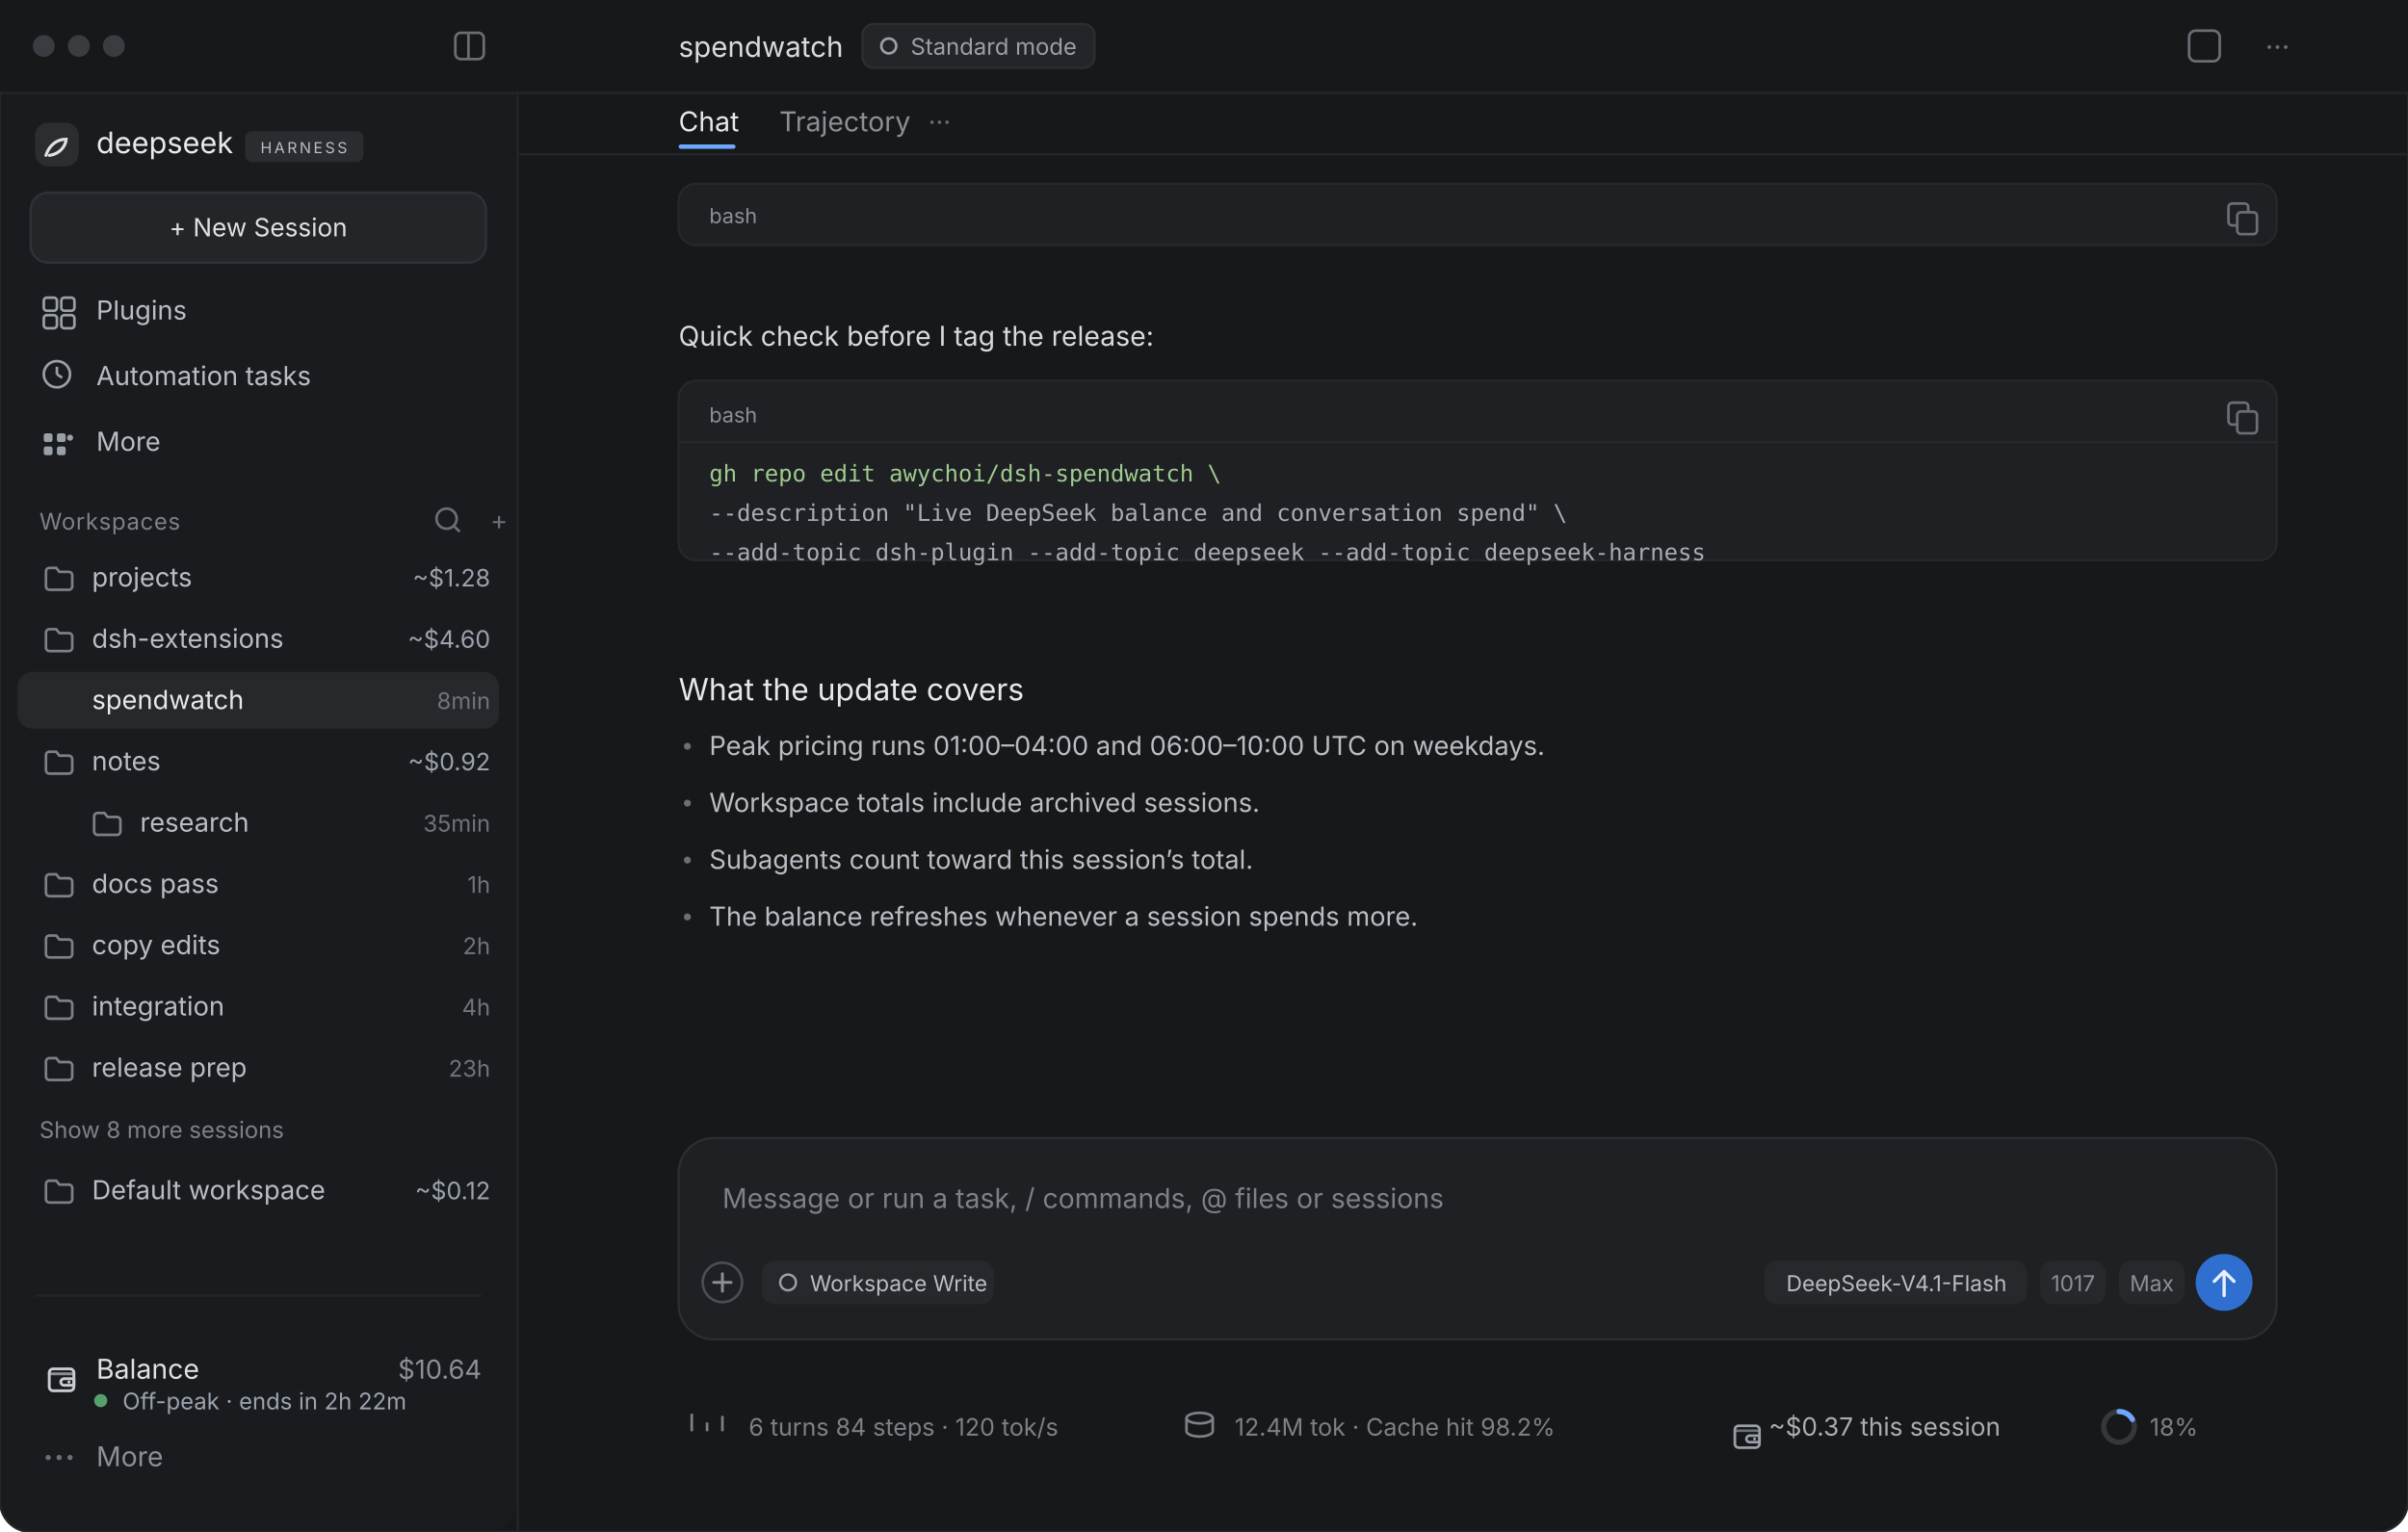
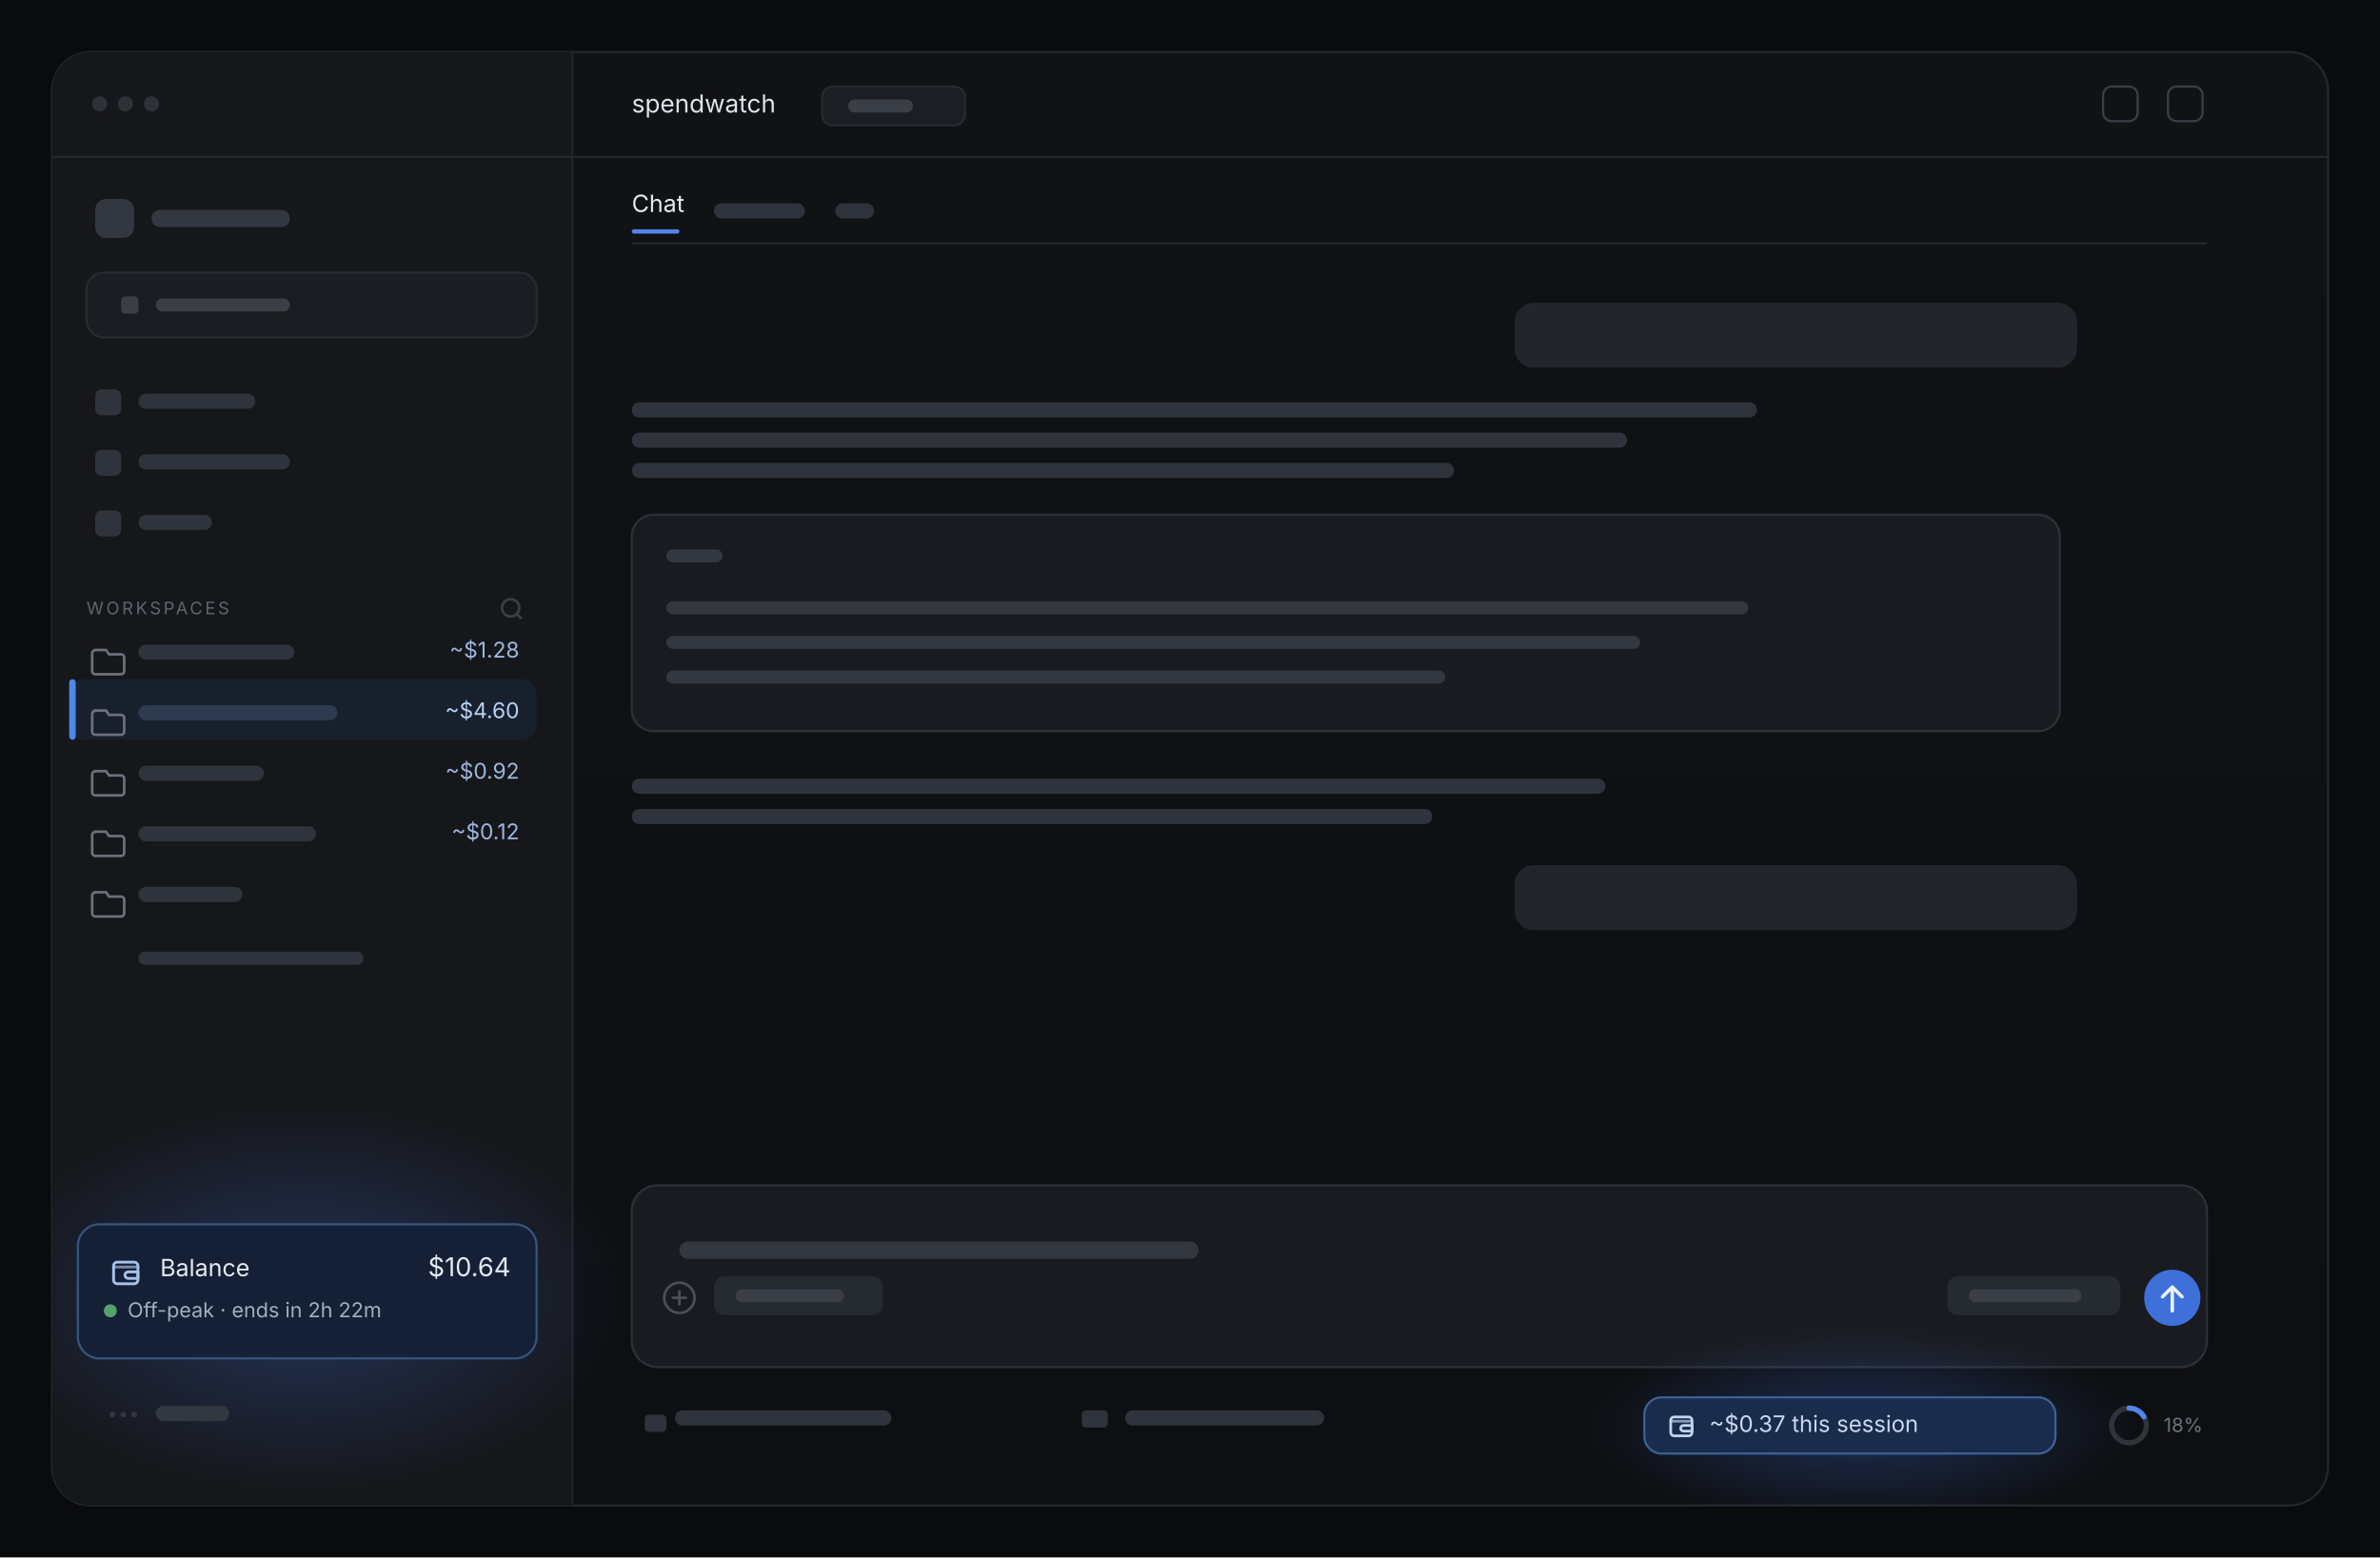
- <svg xmlns="http://www.w3.org/2000/svg" viewBox="0 0 1100 700" width="1100" height="700" role="img" aria-labelledby="t">
-   <g font-family="-apple-system, BlinkMacSystemFont, 'Segoe UI', Inter, Helvetica, Arial, sans-serif">
-     <rect width="1100" height="700" rx="14" fill="#17181a" stroke="#26282c" />
-     <rect x="0.5" y="0.5" width="236" height="699" rx="14" fill="#1a1b1e" />
-     <rect x="236" y="0" width="1" height="700" fill="#232529" />
-     <rect y="0" width="1100" height="42" fill="#17181a" />
-     <circle cx="20" cy="21" r="5" fill="#3a3c41" />
-     <circle cx="36" cy="21" r="5" fill="#3a3c41" />
-     <circle cx="52" cy="21" r="5" fill="#3a3c41" />
-     <rect x="208" y="15" width="13" height="12" rx="2.5" fill="none" stroke="#6a6e75" stroke-width="1.2" />
-     <line x1="214" y1="15.5" x2="214" y2="26.5" stroke="#6a6e75" stroke-width="1.2" />
-     <line x1="0" y1="42.5" x2="1100" y2="42.5" stroke="#232529" />
-     <rect x="16" y="56" width="20" height="20" rx="6" fill="#2b2d31" />
-     <path d="M21 71c1.4-4.6 5-7.4 9.2-7.4-0.3 3.9-3.6 6.9-7.6 7.4" fill="none" stroke="#dfe1e5" stroke-width="1.4" stroke-linecap="round" />
-     <text x="44" y="70" font-size="13.5" fill="#e8eaee">deepseek</text>
-     <rect x="112" y="60" width="54" height="14" rx="3" fill="#2a2c30" />
-     <text x="119" y="70" font-size="7" letter-spacing="1.1" fill="#b9bdc4">HARNESS</text>
-     <rect x="14" y="88" width="208" height="32" rx="8" fill="#232528" stroke="#303237" />
-     <text x="118" y="108" text-anchor="middle" font-size="11.5" fill="#dfe1e5">+  New Session</text>
-     <g fill="none" stroke="#9aa0a8" stroke-width="1.2">
-       <rect x="20" y="136" width="6" height="6" rx="1.4" />
-       <rect x="28" y="136" width="6" height="6" rx="1.4" />
-       <rect x="20" y="144" width="6" height="6" rx="1.4" />
-       <rect x="28" y="144" width="6" height="6" rx="1.4" />
-       <circle cx="26" cy="171" r="6" />
-       <path d="M26 171v-3.4M26 171l2.4 1.6" />
+ <svg xmlns="http://www.w3.org/2000/svg" viewBox="0 0 1100 720" width="1100" height="720" role="img" aria-labelledby="t">
+   <defs>
+     <linearGradient id="card" x1="0" y1="0" x2="0" y2="1">
+       <stop offset="0" stop-color="#111216" />
+       <stop offset="1" stop-color="#0e0f12" />
+     </linearGradient>
+     <radialGradient id="glow" cx="50%" cy="50%" r="50%">
+       <stop offset="0%" stop-color="#3f6fd8" stop-opacity=".32" />
+       <stop offset="100%" stop-color="#3f6fd8" stop-opacity="0" />
+     </radialGradient>
+     <clipPath id="frame">
+       <rect x="24" y="24" width="1052" height="672" rx="18" />
+     </clipPath>
+   </defs>
+   <rect width="1100" height="720" fill="#0a0b0d" />
+   <rect x="24" y="24" width="1052" height="672" rx="18" fill="url(#card)" stroke="#23262c" />
+   <g clip-path="url(#frame)" font-family="-apple-system, BlinkMacSystemFont, 'Segoe UI', Inter, Helvetica, Arial, sans-serif">
+     <rect x="24" y="24" width="240" height="672" fill="#16171b" />
+     <rect x="264" y="24" width="1" height="672" fill="#202329" />
+     <circle cx="46" cy="48" r="3.5" fill="#2e3138" />
+     <circle cx="58" cy="48" r="3.5" fill="#2e3138" />
+     <circle cx="70" cy="48" r="3.5" fill="#2e3138" />
+     <text x="292" y="52" font-size="11.5" fill="#dfe3ea">spendwatch</text>
+     <rect x="380" y="40" width="66" height="18" rx="5" fill="#1b1e23" stroke="#272a31" />
+     <rect x="392" y="46" width="30" height="6" rx="3" fill="#3a3e46" />
+     <rect x="972" y="40" width="16" height="16" rx="4" fill="none" stroke="#3a3e46" />
+     <rect x="1002" y="40" width="16" height="16" rx="4" fill="none" stroke="#3a3e46" />
+     <rect x="24" y="72" width="1052" height="1" fill="#24272d" />
+     <rect x="44" y="92" width="18" height="18" rx="5" fill="#333740" />
+     <rect x="70" y="97" width="64" height="8" rx="4" fill="#333740" />
+     <rect x="40" y="126" width="208" height="30" rx="8" fill="#1b1d22" stroke="#272a31" />
+     <rect x="56" y="137" width="8" height="8" rx="2" fill="#3a3e46" />
+     <rect x="72" y="138" width="62" height="6" rx="3" fill="#3a3e46" />
+     <g fill="#2f333b">
+       <rect x="44" y="180" width="12" height="12" rx="3" />
+       <rect x="64" y="182" width="54" height="7" rx="3.5" />
+       <rect x="44" y="208" width="12" height="12" rx="3" />
+       <rect x="64" y="210" width="70" height="7" rx="3.5" />
+       <rect x="44" y="236" width="12" height="12" rx="3" />
+       <rect x="64" y="238" width="34" height="7" rx="3.5" />
    </g>
-     <g fill="#9aa0a8">
-       <rect x="20" y="198" width="4" height="4" rx="1" />
-       <rect x="26" y="198" width="4" height="4" rx="1" />
-       <rect x="20" y="204" width="4" height="4" rx="1" />
-       <rect x="26" y="204" width="4" height="4" rx="1" />
-       <circle cx="32" cy="200" r="1.4" />
+     <text x="40" y="284" font-size="8" letter-spacing="1.2" fill="#5f656f">WORKSPACES</text>
+     <circle cx="236" cy="281" r="4" fill="none" stroke="#3a3e46" stroke-width="1.2" />
+     <line x1="239" y1="284" x2="241" y2="286" stroke="#3a3e46" stroke-width="1.2" />
+     <rect x="32" y="314" width="216" height="28" rx="7" fill="#18202e" />
+     <rect x="32" y="314" width="3" height="28" rx="1.5" fill="#4f86e8" />
+     <g fill="none" stroke="#6b717c" stroke-width="1.2">
+       <path d="M44 300.5h5l1.4 2H56a1.4 1.4 0 0 1 1.4 1.4v6.4a1.4 1.4 0 0 1-1.4 1.4H44a1.4 1.4 0 0 1-1.4-1.4V302a1.4 1.4 0 0 1 1.4-1.4Z" />
+       <path d="M44 328.5h5l1.4 2H56a1.4 1.4 0 0 1 1.4 1.4v6.4a1.4 1.4 0 0 1-1.4 1.4H44a1.4 1.4 0 0 1-1.4-1.4V330a1.4 1.4 0 0 1 1.4-1.4Z" />
+       <path d="M44 356.5h5l1.4 2H56a1.4 1.4 0 0 1 1.4 1.4v6.4a1.4 1.4 0 0 1-1.4 1.4H44a1.4 1.4 0 0 1-1.4-1.4V358a1.4 1.4 0 0 1 1.4-1.4Z" />
+       <path d="M44 384.5h5l1.4 2H56a1.4 1.4 0 0 1 1.4 1.4v6.4a1.4 1.4 0 0 1-1.4 1.4H44a1.4 1.4 0 0 1-1.4-1.4V386a1.4 1.4 0 0 1 1.4-1.4Z" />
+       <path d="M44 412.5h5l1.4 2H56a1.4 1.4 0 0 1 1.4 1.4v6.4a1.4 1.4 0 0 1-1.4 1.4H44a1.4 1.4 0 0 1-1.4-1.4V414a1.4 1.4 0 0 1 1.4-1.4Z" />
    </g>
-     <text x="44" y="146" font-size="12" fill="#b9bdc2">Plugins</text>
-     <text x="44" y="176" font-size="12" fill="#b9bdc2">Automation tasks</text>
-     <text x="44" y="206" font-size="12" fill="#b9bdc2">More</text>
-     <text x="18" y="242" font-size="10.5" letter-spacing="0.3" fill="#7d8188">Workspaces</text>
-     <g fill="none" stroke="#6a6e75" stroke-width="1.2">
-       <circle cx="204" cy="237" r="4.6" />
-       <line x1="207.5" y1="240.5" x2="210" y2="243" />
+     <g fill="#2f333b">
+       <rect x="64" y="298" width="72" height="7" rx="3.5" />
+       <rect x="64" y="326" width="92" height="7" rx="3.5" fill="#2e3a50" />
+       <rect x="64" y="354" width="58" height="7" rx="3.5" />
+       <rect x="64" y="382" width="82" height="7" rx="3.5" />
+       <rect x="64" y="410" width="48" height="7" rx="3.5" />
+       <rect x="64" y="440" width="104" height="6" rx="3" />
    </g>
-     <text x="224" y="242" font-size="12" fill="#6a6e75">+</text>
-     <g fill="none" stroke="#7c8087" stroke-width="1.2">
-       <g transform="translate(20,258.5)">
-         <path d="M1 2.5C1 1.7 1.7 1 2.5 1h3.2l1.4 1.8h4.4c.8 0 1.5.7 1.5 1.5v5.2c0 .8-.7 1.5-1.5 1.5H2.5C1.7 11 1 10.3 1 9.5V2.5Z" />
-       </g>
-       <g transform="translate(20,286.5)">
-         <path d="M1 2.5C1 1.7 1.7 1 2.5 1h3.2l1.4 1.8h4.4c.8 0 1.5.7 1.5 1.5v5.2c0 .8-.7 1.5-1.5 1.5H2.5C1.7 11 1 10.3 1 9.5V2.5Z" />
-       </g>
-       <g transform="translate(20,314.5)">
-         <path d="M1 2.5C1 1.7 1.7 1 2.5 1h3.2l1.4 1.8h4.4c.8 0 1.5.7 1.5 1.5v5.2c0 .8-.7 1.5-1.5 1.5H2.5C1.7 11 1 10.3 1 9.5V2.5Z" />
-       </g>
-       <g transform="translate(20,342.5)">
-         <path d="M1 2.5C1 1.7 1.7 1 2.5 1h3.2l1.4 1.8h4.4c.8 0 1.5.7 1.5 1.5v5.2c0 .8-.7 1.5-1.5 1.5H2.5C1.7 11 1 10.3 1 9.5V2.5Z" />
-       </g>
-       <g transform="translate(42,370.5)">
-         <path d="M1 2.5C1 1.7 1.7 1 2.5 1h3.2l1.4 1.8h4.4c.8 0 1.5.7 1.5 1.5v5.2c0 .8-.7 1.5-1.5 1.5H2.5C1.7 11 1 10.3 1 9.5V2.5Z" />
-       </g>
-       <g transform="translate(20,398.5)">
-         <path d="M1 2.5C1 1.7 1.7 1 2.5 1h3.2l1.4 1.8h4.4c.8 0 1.5.7 1.5 1.5v5.2c0 .8-.7 1.5-1.5 1.5H2.5C1.7 11 1 10.3 1 9.5V2.5Z" />
-       </g>
-       <g transform="translate(20,426.5)">
-         <path d="M1 2.5C1 1.7 1.7 1 2.5 1h3.2l1.4 1.8h4.4c.8 0 1.5.7 1.5 1.5v5.2c0 .8-.7 1.5-1.5 1.5H2.5C1.7 11 1 10.3 1 9.5V2.5Z" />
-       </g>
-       <g transform="translate(20,454.5)">
-         <path d="M1 2.5C1 1.7 1.7 1 2.5 1h3.2l1.4 1.8h4.4c.8 0 1.5.7 1.5 1.5v5.2c0 .8-.7 1.5-1.5 1.5H2.5C1.7 11 1 10.3 1 9.5V2.5Z" />
-       </g>
-       <g transform="translate(20,482.5)">
-         <path d="M1 2.5C1 1.7 1.7 1 2.5 1h3.2l1.4 1.8h4.4c.8 0 1.5.7 1.5 1.5v5.2c0 .8-.7 1.5-1.5 1.5H2.5C1.7 11 1 10.3 1 9.5V2.5Z" />
-       </g>
-       <g transform="translate(20,538.5)">
-         <path d="M1 2.5C1 1.7 1.7 1 2.5 1h3.2l1.4 1.8h4.4c.8 0 1.5.7 1.5 1.5v5.2c0 .8-.7 1.5-1.5 1.5H2.5C1.7 11 1 10.3 1 9.5V2.5Z" />
-       </g>
+     <g font-size="10" text-anchor="end" font-variant-numeric="tabular-nums">
+       <text x="240" y="304" fill="#9db6df">~$1.28</text>
+       <text x="240" y="332" fill="#b7d0f5">~$4.60</text>
+       <text x="240" y="360" fill="#9db6df">~$0.92</text>
+       <text x="240" y="388" fill="#9db6df">~$0.12</text>
    </g>
-     <rect x="8" y="307" width="220" height="26" rx="7" fill="#26282c" />
-     <text x="42" y="268" font-size="12" fill="#b9bdc2">projects</text>
-     <text x="224" y="268" font-size="11" text-anchor="end" fill="#9aa3ae">~$1.28</text>
-     <text x="42" y="296" font-size="12" fill="#b9bdc2">dsh-extensions</text>
-     <text x="224" y="296" font-size="11" text-anchor="end" fill="#9aa3ae">~$4.60</text>
-     <text x="42" y="324" font-size="12" fill="#e6e8eb">spendwatch</text>
-     <text x="42" y="352" font-size="12" fill="#b9bdc2">notes</text>
-     <text x="224" y="352" font-size="11" text-anchor="end" fill="#9aa3ae">~$0.92</text>
-     <text x="64" y="380" font-size="12" fill="#b9bdc2">research</text>
-     <text x="42" y="408" font-size="12" fill="#b9bdc2">docs pass</text>
-     <text x="42" y="436" font-size="12" fill="#b9bdc2">copy edits</text>
-     <text x="42" y="464" font-size="12" fill="#b9bdc2">integration</text>
-     <text x="42" y="492" font-size="12" fill="#b9bdc2">release prep</text>
-     <text x="42" y="548" font-size="12" fill="#b9bdc2">Default workspace</text>
-     <text x="224" y="548" font-size="11" text-anchor="end" fill="#9aa3ae">~$0.12</text>
-     <text x="18" y="520" font-size="10.5" fill="#7d8188">Show 8 more sessions</text>
-     <text x="224" y="324" font-size="10.5" text-anchor="end" fill="#6f737a">8min</text>
-     <text x="224" y="380" font-size="10.5" text-anchor="end" fill="#6f737a">35min</text>
-     <text x="224" y="408" font-size="10.5" text-anchor="end" fill="#6f737a">1h</text>
-     <text x="224" y="436" font-size="10.5" text-anchor="end" fill="#6f737a">2h</text>
-     <text x="224" y="464" font-size="10.5" text-anchor="end" fill="#6f737a">4h</text>
-     <text x="224" y="492" font-size="10.5" text-anchor="end" fill="#6f737a">23h</text>
-     <line x1="16" y1="592" x2="220" y2="592" stroke="#232529" />
-     <g transform="translate(20,622)" fill="none" stroke="#c7cbd2" stroke-width="1.3">
+     <ellipse cx="140" cy="600" rx="150" ry="90" fill="url(#glow)" />
+     <rect x="36" y="566" width="212" height="62" rx="10" fill="#152036" stroke="#35547f" />
+     <g transform="translate(50,580)" fill="none" stroke="#a7c1ea" stroke-width="1.3">
      <path d="M2.5 5.25c0-.97.78-1.75 1.75-1.75H12c.97 0 1.75.78 1.75 1.75v6.5c0 .97-.78 1.75-1.75 1.75H4.25c-.97 0-1.75-.78-1.75-1.75v-6.5Z" />
-       <path d="M2.5 5.75h11.25" stroke-linecap="round" opacity="0.65" />
+       <path d="M2.5 5.75h11.25" stroke-linecap="round" opacity=".65" />
      <path d="M9.25 8h4.5v3h-4.5a1.5 1.5 0 0 1 0-3Z" stroke-linejoin="round" />
-       <circle cx="11.5" cy="9.5" r="0.7" fill="#c7cbd2" stroke="none" />
    </g>
-     <text x="44" y="630" font-size="12.5" fill="#dfe1e5">Balance</text>
-     <text x="220" y="630" font-size="12" text-anchor="end" fill="#8b8f96">$10.64</text>
-     <circle cx="46" cy="640" r="3" fill="#55a06d" />
-     <text x="56" y="644" font-size="10.5" fill="#9aa3ae">Off-peak · ends in 2h 22m</text>
-     <circle cx="22" cy="666" r="1.2" fill="#6a6e75" />
-     <circle cx="27" cy="666" r="1.2" fill="#6a6e75" />
-     <circle cx="32" cy="666" r="1.2" fill="#6a6e75" />
-     <text x="44" y="670" font-size="12.5" fill="#8b8f96">More</text>
-     <text x="310" y="26" font-size="13" fill="#d9dbe0">spendwatch</text>
-     <rect x="394" y="11" width="106" height="20" rx="5" fill="#232528" stroke="#2c2e33" />
-     <circle cx="406" cy="21" r="3.4" fill="none" stroke="#9aa0a8" stroke-width="1.2" />
-     <text x="416" y="25" font-size="10.5" fill="#9aa0a8">Standard mode</text>
-     <rect x="1000" y="14" width="14" height="14" rx="3" fill="none" stroke="#6a6e75" stroke-width="1.2" />
-     <text x="1046" y="26" font-size="13" text-anchor="end" fill="#6a6e75">···</text>
-     <text x="310" y="60" font-size="12.5" fill="#e6e8eb">Chat</text>
-     <rect x="310" y="66" width="26" height="2" rx="1" fill="#6ea8fe" />
-     <text x="356" y="60" font-size="12.5" fill="#8b8f96">Trajectory</text>
-     <text x="424" y="60" font-size="12" fill="#6a6e75">···</text>
-     <line x1="236" y1="70.5" x2="1100" y2="70.5" stroke="#232529" />
-     <rect x="310" y="84" width="730" height="28" rx="8" fill="#1e2023" stroke="#26282c" />
-     <text x="324" y="102" font-size="9.5" fill="#8b8f96">bash</text>
-     <g stroke="#6a6e75" fill="none" stroke-width="1.2">
-       <rect x="1018" y="93" width="9" height="10" rx="1.6" />
-       <rect x="1022" y="97" width="9" height="10" rx="1.6" fill="#1e2023" />
+     <text x="74" y="590" font-size="11" fill="#e6e9ef">Balance</text>
+     <text x="236" y="590" font-size="12" text-anchor="end" fill="#e2e8f2" font-variant-numeric="tabular-nums">$10.64</text>
+     <circle cx="51" cy="606" r="3" fill="#55a06d" />
+     <text x="59" y="609" font-size="9.5" fill="#a2aebf">Off-peak · ends in 2h 22m</text>
+     <g fill="#333740">
+       <circle cx="52" cy="654" r="1.3" />
+       <circle cx="57" cy="654" r="1.3" />
+       <circle cx="62" cy="654" r="1.3" />
+       <rect x="72" y="650" width="34" height="7" rx="3.5" />
    </g>
-     <text x="310" y="158" font-size="12.5" fill="#d7d9dd">Quick check before I tag the release:</text>
-     <rect x="310" y="174" width="730" height="82" rx="8" fill="#1e2023" stroke="#26282c" />
-     <text x="324" y="193" font-size="9.5" fill="#8b8f96">bash</text>
-     <g stroke="#6a6e75" fill="none" stroke-width="1.2">
-       <rect x="1018" y="184" width="9" height="10" rx="1.6" />
-       <rect x="1022" y="188" width="9" height="10" rx="1.6" fill="#1e2023" />
+     <g>
+       <text x="292" y="98" font-size="11" fill="#e3e7ee">Chat</text>
+       <rect x="292" y="106" width="22" height="2" rx="1" fill="#4f86e8" />
+       <rect x="330" y="94" width="42" height="7" rx="3.5" fill="#2f333b" />
+       <rect x="386" y="94" width="18" height="7" rx="3.5" fill="#2f333b" />
+       <rect x="292" y="112" width="728" height="1" fill="#24272d" />
    </g>
-     <line x1="310" y1="202" x2="1040" y2="202" stroke="#26282c" />
-     <g font-family="ui-monospace, SFMono-Regular, Menlo, monospace" font-size="10.5">
-       <text x="324" y="220" fill="#9ecb8f">gh repo edit awychoi/dsh-spendwatch \</text>
-       <text x="324" y="238" fill="#a9adb4">  --description "Live DeepSeek balance and conversation spend" \</text>
-       <text x="324" y="256" fill="#a9adb4">  --add-topic dsh-plugin --add-topic deepseek --add-topic deepseek-harness</text>
+     <rect x="700" y="140" width="260" height="30" rx="9" fill="#22252c" />
+     <g fill="#2f333b">
+       <rect x="292" y="186" width="520" height="7" rx="3.5" />
+       <rect x="292" y="200" width="460" height="7" rx="3.5" />
+       <rect x="292" y="214" width="380" height="7" rx="3.5" />
    </g>
-     <text x="310" y="320" font-size="14" fill="#e6e8eb">What the update covers</text>
-     <g font-size="12" fill="#b9bdc4">
-       <circle cx="314" cy="341" r="1.6" fill="#6a6e75" />
-       <text x="324" y="345">Peak pricing runs 01:00–04:00 and 06:00–10:00 UTC on weekdays.</text>
-       <circle cx="314" cy="367" r="1.6" fill="#6a6e75" />
-       <text x="324" y="371">Workspace totals include archived sessions.</text>
-       <circle cx="314" cy="393" r="1.6" fill="#6a6e75" />
-       <text x="324" y="397">Subagents count toward this session’s total.</text>
-       <circle cx="314" cy="419" r="1.6" fill="#6a6e75" />
-       <text x="324" y="423">The balance refreshes whenever a session spends more.</text>
+     <rect x="292" y="238" width="660" height="100" rx="10" fill="#191b20" stroke="#2d3038" />
+     <rect x="308" y="254" width="26" height="6" rx="3" fill="#333740" />
+     <g fill="#333740">
+       <rect x="308" y="278" width="500" height="6" rx="3" />
+       <rect x="308" y="294" width="450" height="6" rx="3" />
+       <rect x="308" y="310" width="360" height="6" rx="3" />
    </g>
-     <rect x="310" y="520" width="730" height="92" rx="16" fill="#1e2023" stroke="#2c2e33" />
-     <text x="330" y="552" font-size="12.5" fill="#7c8087">Message or run a task, / commands, @ files or sessions</text>
-     <circle cx="330" cy="586" r="9" fill="none" stroke="#4a4d53" stroke-width="1.2" />
-     <path d="M330 582v8M326 586h8" stroke="#8b8f96" stroke-width="1.3" stroke-linecap="round" />
-     <rect x="348" y="576" width="106" height="20" rx="6" fill="#26282c" />
-     <circle cx="360" cy="586" r="3.6" fill="none" stroke="#9aa0a8" stroke-width="1.1" />
-     <text x="370" y="590" font-size="10" fill="#b9bdc4">Workspace Write</text>
-     <rect x="806" y="576" width="120" height="20" rx="6" fill="#26282c" />
-     <text x="816" y="590" font-size="10" fill="#b9bdc4">DeepSeek-V4.1-Flash</text>
-     <rect x="932" y="576" width="30" height="20" rx="6" fill="#26282c" />
-     <text x="947" y="590" font-size="10" text-anchor="middle" fill="#8b8f96">1017</text>
-     <rect x="968" y="576" width="30" height="20" rx="6" fill="#26282c" />
-     <text x="983" y="590" font-size="10" text-anchor="middle" fill="#8b8f96">Max</text>
-     <circle cx="1016" cy="586" r="13" fill="#2f6fd0" />
-     <path d="M1016 592v-11M1011.5 585.5l4.5-4.5 4.5 4.5" fill="none" stroke="#e8f0ff" stroke-width="1.5" stroke-linecap="round" stroke-linejoin="round" />
-     <g font-size="11" fill="#7c8087">
-       <g stroke="#7c8087" fill="none" stroke-width="1.2">
-         <path d="M316 646v8M323 650v4M330 647v7" />
-         <ellipse cx="548" cy="648" rx="6" ry="2.4" />
-         <path d="M542 648v6c0 1.3 2.7 2.4 6 2.4s6-1.1 6-2.4v-6" />
-       </g>
-       <text x="342" y="656">6 turns 84 steps · 120 tok/s</text>
-       <text x="564" y="656">12.4M tok · Cache hit 98.2%</text>
+     <g fill="#2f333b">
+       <rect x="292" y="360" width="450" height="7" rx="3.5" />
+       <rect x="292" y="374" width="370" height="7" rx="3.5" />
    </g>
-     <g transform="translate(790,648)" fill="none" stroke="#9aa0a8" stroke-width="1.2">
+     <rect x="700" y="400" width="260" height="30" rx="9" fill="#22252c" />
+     <rect x="292" y="548" width="728" height="84" rx="12" fill="#191b20" stroke="#2d3038" />
+     <rect x="314" y="574" width="240" height="8" rx="4" fill="#333740" />
+     <circle cx="314" cy="600" r="7" fill="none" stroke="#4a4f57" stroke-width="1.2" />
+     <path d="M314 597v6M311 600h6" stroke="#4a4f57" stroke-width="1.2" stroke-linecap="round" />
+     <rect x="330" y="590" width="78" height="18" rx="5" fill="#262a31" />
+     <rect x="340" y="596" width="50" height="6" rx="3" fill="#3a3e46" />
+     <rect x="900" y="590" width="80" height="18" rx="5" fill="#262a31" />
+     <rect x="910" y="596" width="52" height="6" rx="3" fill="#3a3e46" />
+     <circle cx="1004" cy="600" r="13" fill="#3f6fd8" />
+     <path d="M1004 606v-11M999.5 599.5l4.5-4.5 4.5 4.5" fill="none" stroke="#eaf1ff" stroke-width="1.6" stroke-linecap="round" stroke-linejoin="round" />
+     <ellipse cx="860" cy="660" rx="130" ry="46" fill="url(#glow)" />
+     <g fill="#2f333b">
+       <rect x="298" y="654" width="10" height="8" rx="2" />
+       <rect x="312" y="652" width="100" height="7" rx="3.5" />
+       <rect x="500" y="652" width="12" height="8" rx="2" />
+       <rect x="520" y="652" width="92" height="7" rx="3.5" />
+     </g>
+     <rect x="760" y="646" width="190" height="26" rx="8" fill="#1a2c4b" stroke="#3d6197" />
+     <g transform="translate(770,652) scale(0.875)" fill="none" stroke="#c2d6f2" stroke-width="1.4">
      <path d="M2.5 5.25c0-.97.78-1.75 1.75-1.75H12c.97 0 1.75.78 1.75 1.75v6.5c0 .97-.78 1.75-1.75 1.75H4.25c-.97 0-1.75-.78-1.75-1.75v-6.5Z" />
-       <path d="M2.5 5.75h11.25" stroke-linecap="round" opacity="0.65" />
+       <path d="M2.5 5.75h11.25" stroke-linecap="round" opacity=".65" />
      <path d="M9.25 8h4.5v3h-4.5a1.5 1.5 0 0 1 0-3Z" stroke-linejoin="round" />
-       <circle cx="11.5" cy="9.5" r="0.7" fill="#9aa0a8" stroke="none" />
    </g>
-     <text x="808" y="656" font-size="11.5" fill="#a9adb4">~$0.37 this session</text>
-     <circle cx="968" cy="652" r="7" fill="none" stroke="#34373c" stroke-width="2.4" />
-     <path d="M968 645a7 7 0 0 1 6.1 3.6" fill="none" stroke="#6ea8fe" stroke-width="2.4" stroke-linecap="round" />
-     <text x="982" y="656" font-size="11" fill="#7c8087">18%</text>
+     <text x="790" y="662" font-size="10.5" fill="#c9d8f0">~$0.37 this session</text>
+     <circle cx="984" cy="659" r="8" fill="none" stroke="#2f333a" stroke-width="2.4" />
+     <path d="M984 651a8 8 0 0 1 6.9 4" fill="none" stroke="#4f86e8" stroke-width="2.4" stroke-linecap="round" />
+     <text x="1000" y="662" font-size="9" fill="#6c727c">18%</text>
  </g>
</svg>
